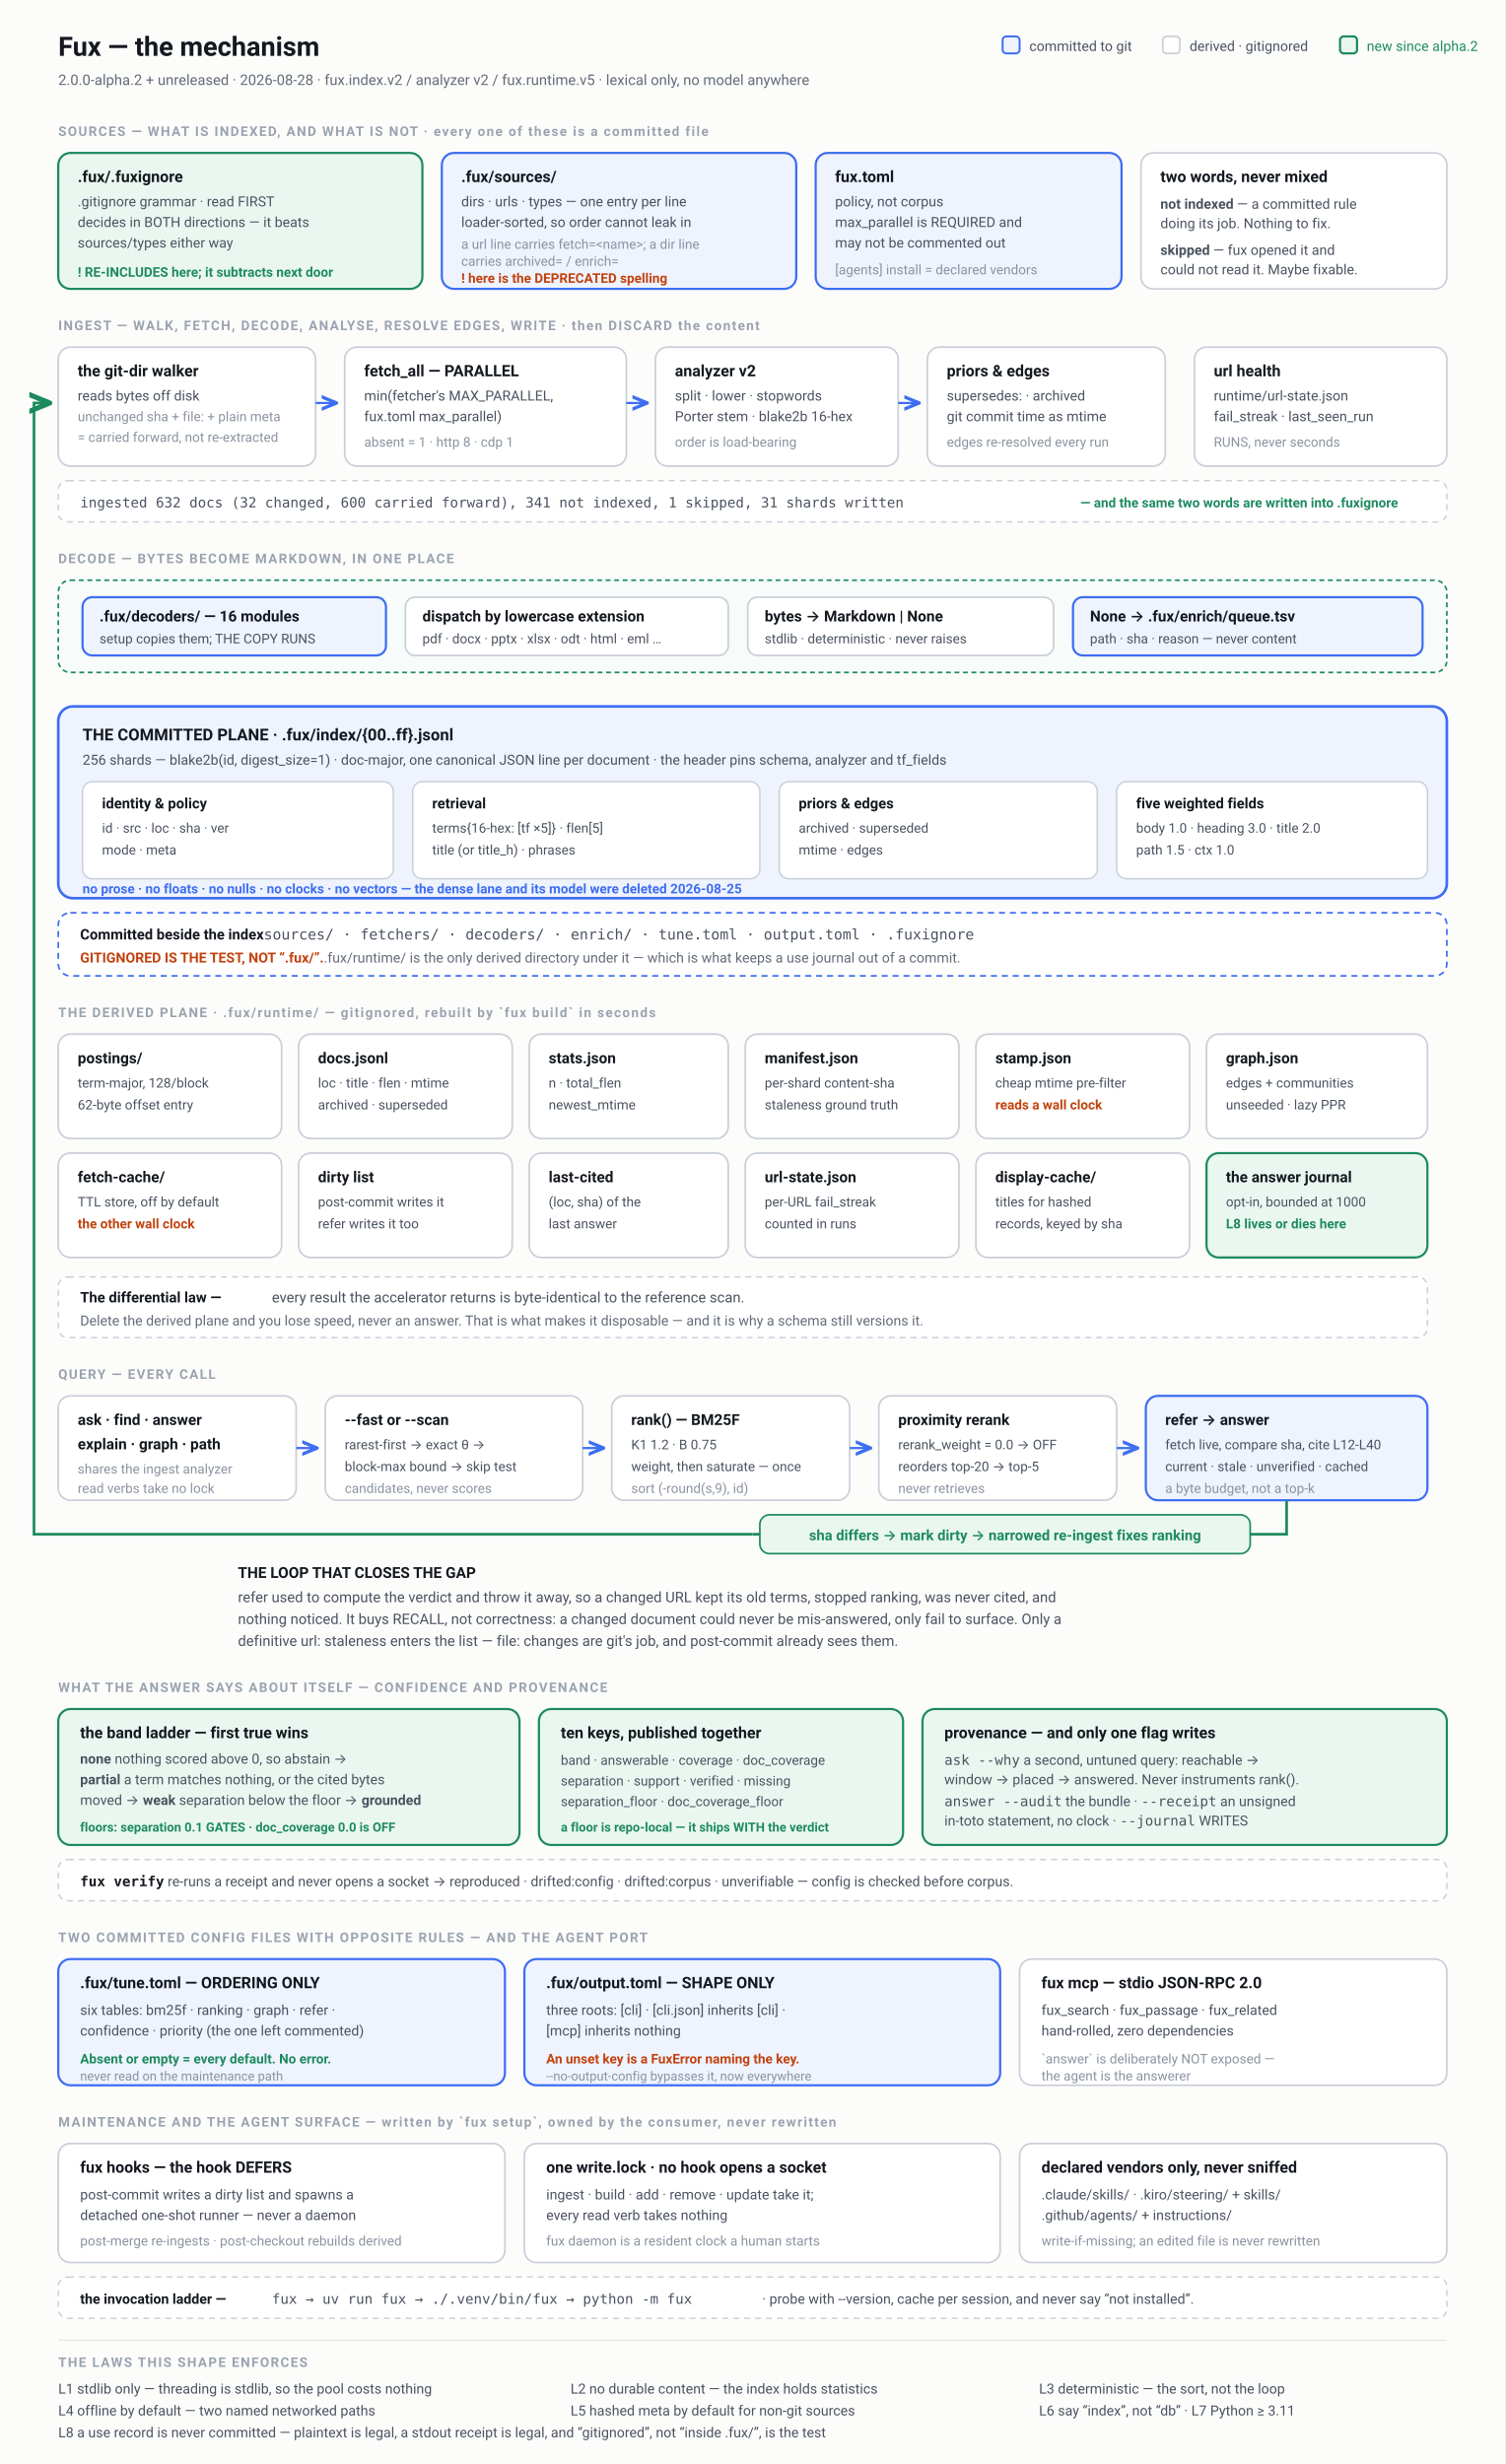
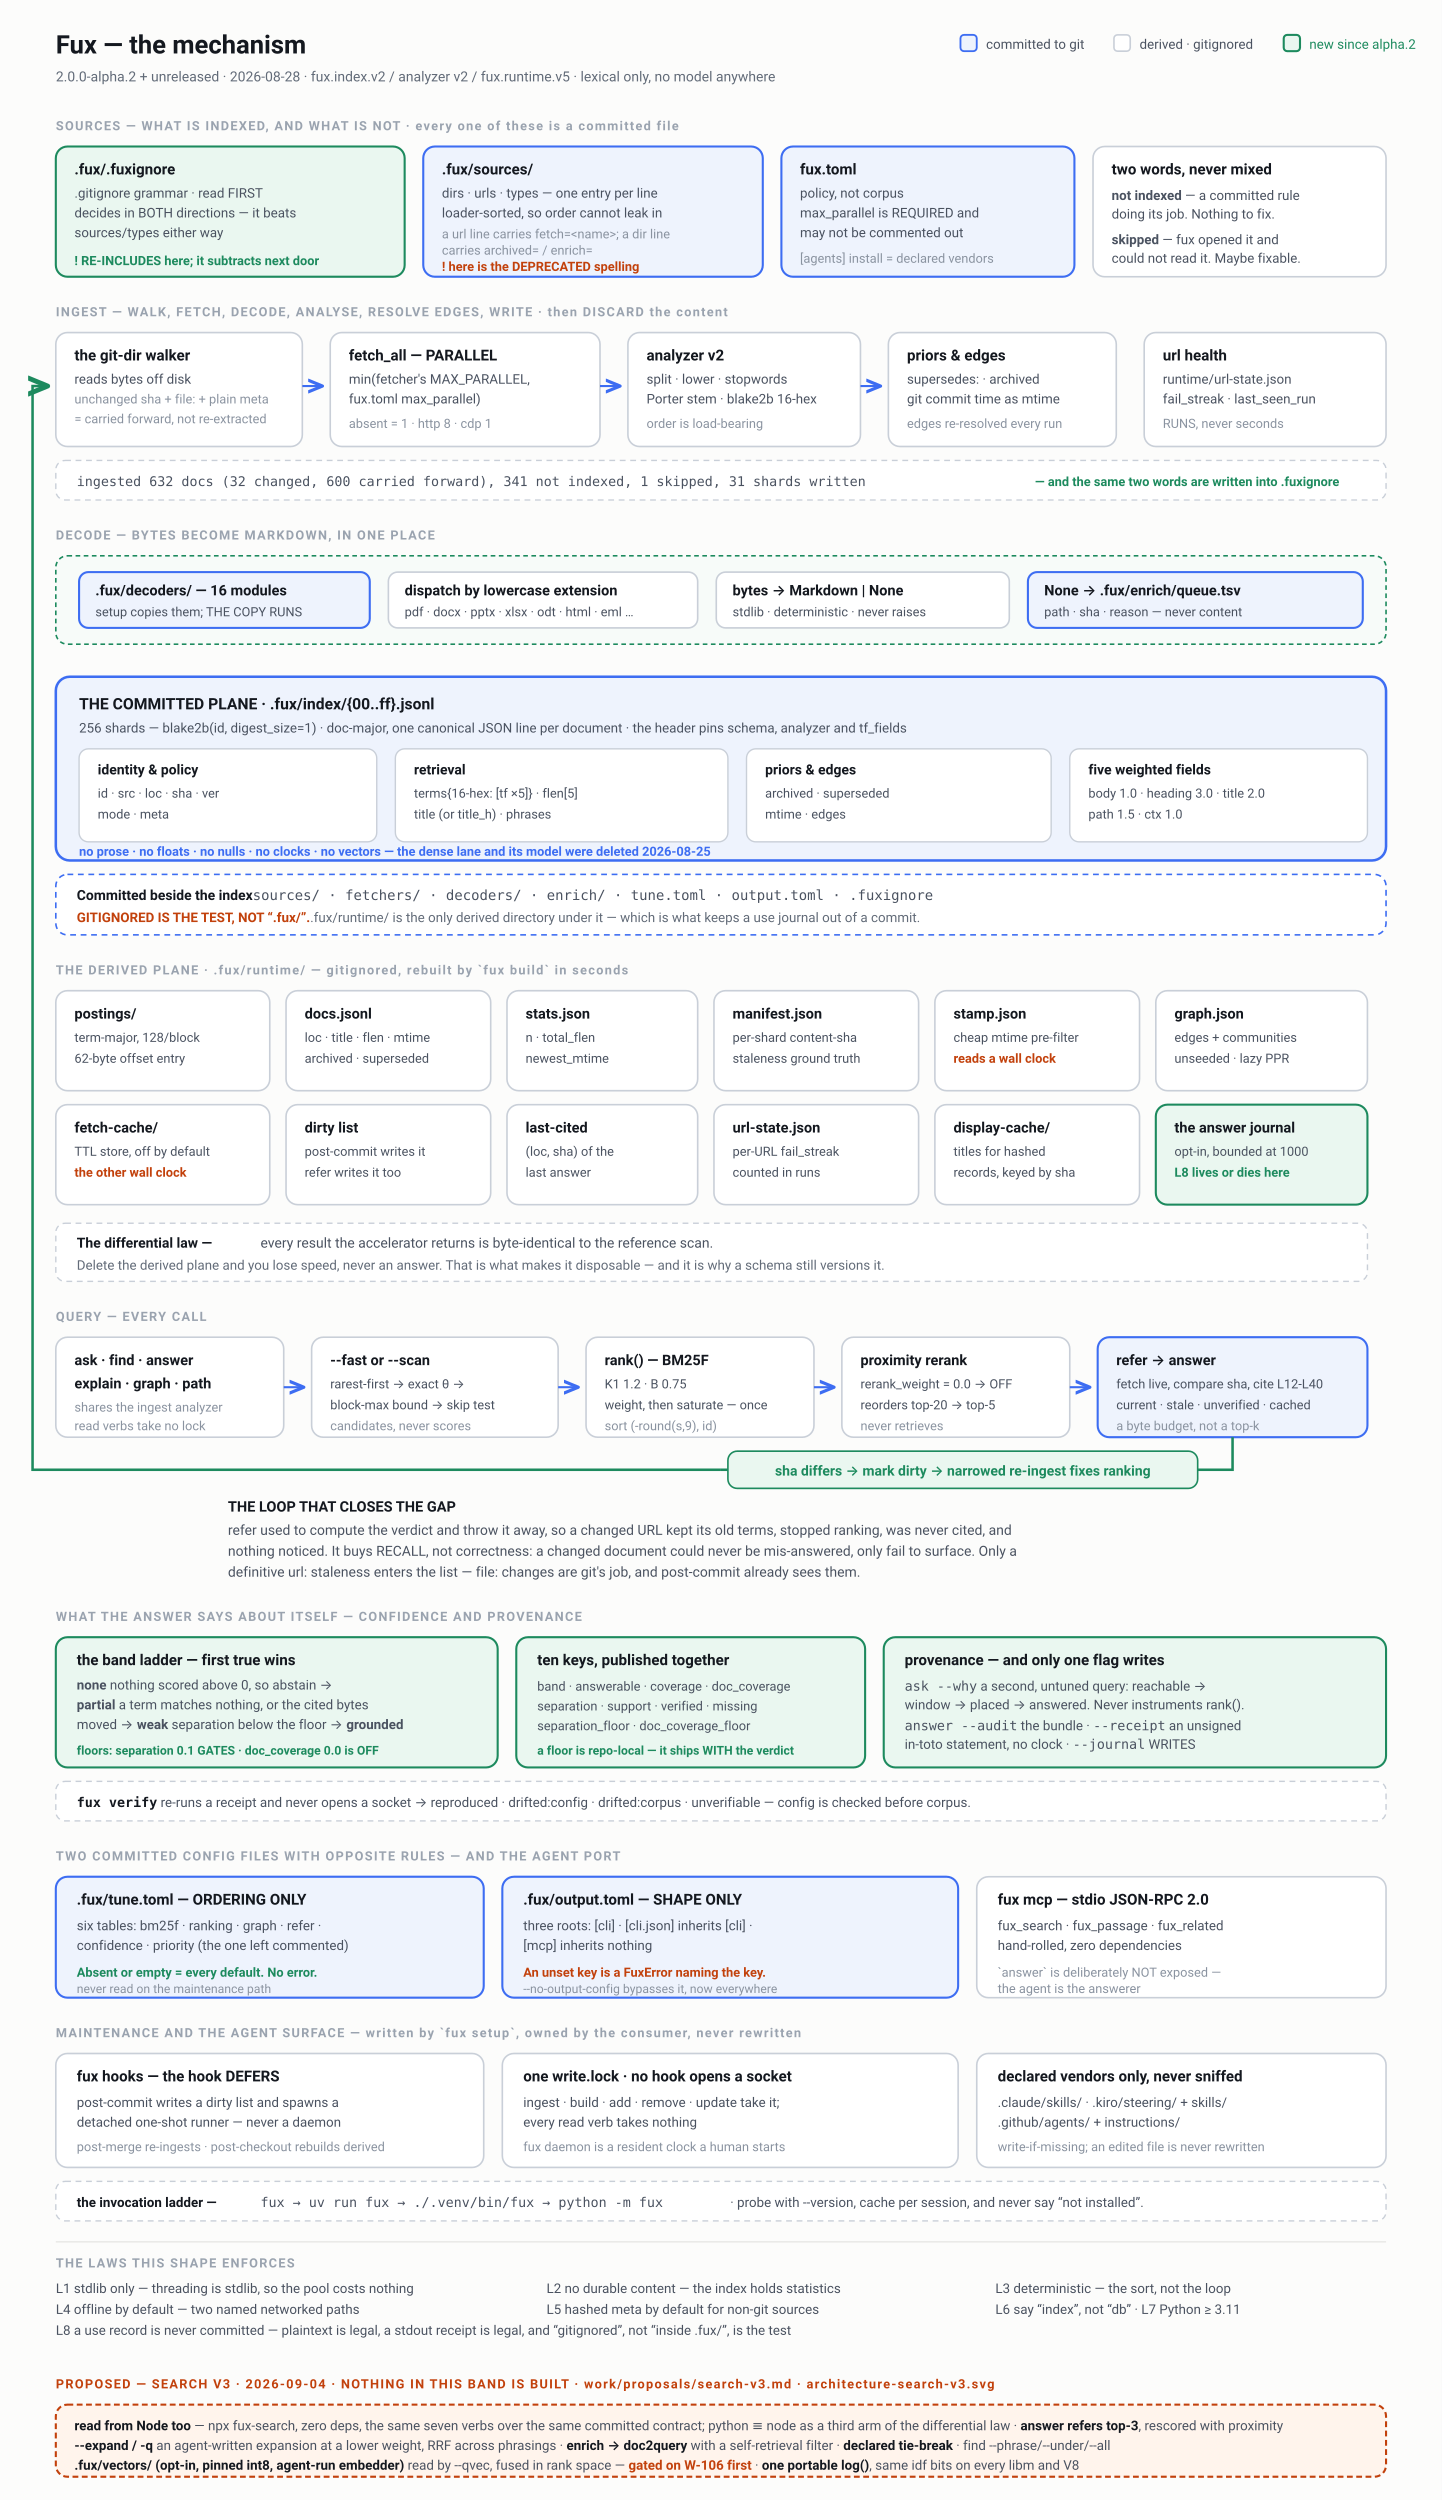
- <svg xmlns="http://www.w3.org/2000/svg" viewBox="0 0 1240 2030" font-family="system-ui, -apple-system, 'Segoe UI', Roboto, sans-serif">
+ <svg xmlns="http://www.w3.org/2000/svg" viewBox="0 0 1240 2150" font-family="system-ui, -apple-system, 'Segoe UI', Roboto, sans-serif">
  <defs>
    <marker id="a" viewBox="0 0 10 10" refX="9" refY="5" markerWidth="8" markerHeight="8" orient="auto-start-reverse">
      <path d="M 0 1.5 L 8.5 5 L 0 8.5" fill="none" stroke="#3d6df2" stroke-width="1.9" stroke-linecap="round" stroke-linejoin="round" />
    </marker>
    <marker id="g" viewBox="0 0 10 10" refX="9" refY="5" markerWidth="9" markerHeight="9" orient="auto-start-reverse">
      <path d="M 0 1.5 L 8.5 5 L 0 8.5" fill="none" stroke="#1d8a5e" stroke-width="2.1" stroke-linecap="round" stroke-linejoin="round" />
    </marker>
    <marker id="m" viewBox="0 0 10 10" refX="9" refY="5" markerWidth="8" markerHeight="8" orient="auto-start-reverse">
      <path d="M 0 1.5 L 8.5 5 L 0 8.5" fill="none" stroke="#8a93a0" stroke-width="1.7" stroke-linecap="round" stroke-linejoin="round" />
    </marker>
  </defs>
-   <rect width="1240" height="2030" fill="#fcfcfb" />
+   <rect width="1240" height="2150" fill="#fcfcfb" />
  <text x="48" y="46" font-size="22" fill="#14181f" font-weight="600">Fux — the mechanism</text>
  <text x="48" y="70" font-size="12" fill="#626b78">2.0.0-alpha.2 + unreleased · 2026-08-28 · fux.index.v2 / analyzer v2 / fux.runtime.v5 · lexical only, no model anywhere</text>
  <rect x="826" y="30" width="14" height="14" rx="3" fill="#eef3fd" stroke="#3d6df2" stroke-width="1.6" />
  <text x="848" y="42" font-size="11.5" fill="#4a5260">committed to git</text>
  <rect x="958" y="30" width="14" height="14" rx="3" fill="#ffffff" stroke="#c9cfd8" stroke-width="1.4" />
  <text x="980" y="42" font-size="11.5" fill="#4a5260">derived · gitignored</text>
  <rect x="1104" y="30" width="14" height="14" rx="3" fill="#eaf7f0" stroke="#1d8a5e" stroke-width="1.8" />
  <text x="1126" y="42" font-size="11.5" fill="#1d8a5e">new since alpha.2</text>
  <text x="48" y="112" font-size="11" fill="#9aa3af" font-weight="600" letter-spacing="1.1">SOURCES — WHAT IS INDEXED, AND WHAT IS NOT · every one of these is a committed file</text>
  <rect x="48" y="126" width="300" height="112" rx="10" fill="#eaf7f0" stroke="#1d8a5e" stroke-width="1.8" />
  <text x="64" y="150" font-size="13" fill="#14181f" font-weight="600">.fux/.fuxignore</text>
  <text x="64" y="170" font-size="11.5" fill="#4a5260">.gitignore grammar · read FIRST</text>
  <text x="64" y="187" font-size="11.5" fill="#4a5260">decides in BOTH directions — it beats</text>
  <text x="64" y="204" font-size="11.5" fill="#4a5260">sources/types either way</text>
  <text x="64" y="228" font-size="11" fill="#1d8a5e" font-weight="600">! RE-INCLUDES here; it subtracts next door</text>
  <rect x="364" y="126" width="292" height="112" rx="10" fill="#eef3fd" stroke="#3d6df2" stroke-width="1.8" />
  <text x="380" y="150" font-size="13" fill="#14181f" font-weight="600">.fux/sources/</text>
  <text x="380" y="170" font-size="11.5" fill="#4a5260">dirs · urls · types — one entry per line</text>
  <text x="380" y="187" font-size="11.5" fill="#4a5260">loader-sorted, so order cannot leak in</text>
  <text x="380" y="205" font-size="11" fill="#8a93a0">a url line carries fetch=&lt;name&gt;; a dir line</text>
  <text x="380" y="219" font-size="11" fill="#8a93a0">carries archived= / enrich=</text>
  <text x="380" y="233" font-size="11" fill="#c2410c" font-weight="600">! here is the DEPRECATED spelling</text>
  <rect x="672" y="126" width="252" height="112" rx="10" fill="#eef3fd" stroke="#3d6df2" stroke-width="1.8" />
  <text x="688" y="150" font-size="13" fill="#14181f" font-weight="600">fux.toml</text>
  <text x="688" y="170" font-size="11.5" fill="#4a5260">policy, not corpus</text>
  <text x="688" y="187" font-size="11.5" fill="#4a5260">max_parallel is REQUIRED and</text>
  <text x="688" y="204" font-size="11.5" fill="#4a5260">may not be commented out</text>
  <text x="688" y="226" font-size="11" fill="#8a93a0">[agents] install = declared vendors</text>
  <rect x="940" y="126" width="252" height="112" rx="10" fill="#ffffff" stroke="#c9cfd8" stroke-width="1.4" />
  <text x="956" y="150" font-size="13" fill="#14181f" font-weight="600">two words, never mixed</text>
  <text x="956" y="172" font-size="11.5" fill="#4a5260">
    <tspan font-weight="600">not indexed</tspan> — a committed rule</text>
  <text x="956" y="188" font-size="11.5" fill="#4a5260">doing its job. Nothing to fix.</text>
  <text x="956" y="210" font-size="11.5" fill="#4a5260">
    <tspan font-weight="600">skipped</tspan> — fux opened it and</text>
  <text x="956" y="226" font-size="11.5" fill="#4a5260">could not read it. Maybe fixable.</text>
  <text x="48" y="272" font-size="11" fill="#9aa3af" font-weight="600" letter-spacing="1.1">INGEST — WALK, FETCH, DECODE, ANALYSE, RESOLVE EDGES, WRITE · then DISCARD the content</text>
  <rect x="48" y="286" width="212" height="98" rx="10" fill="#ffffff" stroke="#c9cfd8" stroke-width="1.4" />
  <text x="64" y="310" font-size="13" fill="#14181f" font-weight="600">the git-dir walker</text>
  <text x="64" y="330" font-size="11.5" fill="#4a5260">reads bytes off disk</text>
  <text x="64" y="347" font-size="11" fill="#8a93a0">unchanged sha + file: + plain meta</text>
  <text x="64" y="364" font-size="11" fill="#8a93a0">= carried forward, not re-extracted</text>
  <rect x="284" y="286" width="232" height="98" rx="10" fill="#ffffff" stroke="#c9cfd8" stroke-width="1.4" />
  <text x="300" y="310" font-size="13" fill="#14181f" font-weight="600">fetch_all — PARALLEL</text>
  <text x="300" y="330" font-size="11.5" fill="#4a5260">min(fetcher's MAX_PARALLEL,</text>
  <text x="300" y="347" font-size="11.5" fill="#4a5260">fux.toml max_parallel)</text>
  <text x="300" y="368" font-size="11" fill="#8a93a0">absent = 1 · http 8 · cdp 1</text>
  <rect x="540" y="286" width="200" height="98" rx="10" fill="#ffffff" stroke="#c9cfd8" stroke-width="1.4" />
  <text x="556" y="310" font-size="13" fill="#14181f" font-weight="600">analyzer v2</text>
  <text x="556" y="330" font-size="11.5" fill="#4a5260">split · lower · stopwords</text>
  <text x="556" y="347" font-size="11.5" fill="#4a5260">Porter stem · blake2b 16-hex</text>
  <text x="556" y="368" font-size="11" fill="#8a93a0">order is load-bearing</text>
  <rect x="764" y="286" width="196" height="98" rx="10" fill="#ffffff" stroke="#c9cfd8" stroke-width="1.4" />
  <text x="780" y="310" font-size="13" fill="#14181f" font-weight="600">priors &amp; edges</text>
  <text x="780" y="330" font-size="11.5" fill="#4a5260">supersedes: · archived</text>
  <text x="780" y="347" font-size="11.5" fill="#4a5260">git commit time as mtime</text>
  <text x="780" y="368" font-size="11" fill="#8a93a0">edges re-resolved every run</text>
  <rect x="984" y="286" width="208" height="98" rx="10" fill="#ffffff" stroke="#c9cfd8" stroke-width="1.4" />
  <text x="1000" y="310" font-size="13" fill="#14181f" font-weight="600">url health</text>
  <text x="1000" y="330" font-size="11.5" fill="#4a5260">runtime/url-state.json</text>
  <text x="1000" y="347" font-size="11.5" fill="#4a5260">fail_streak · last_seen_run</text>
  <text x="1000" y="368" font-size="11" fill="#8a93a0">RUNS, never seconds</text>
  <line x1="260" y1="332" x2="278" y2="332" stroke="#3d6df2" stroke-width="1.8" marker-end="url(#a)" />
  <line x1="516" y1="332" x2="534" y2="332" stroke="#3d6df2" stroke-width="1.8" marker-end="url(#a)" />
  <line x1="740" y1="332" x2="758" y2="332" stroke="#3d6df2" stroke-width="1.8" marker-end="url(#a)" />
  <rect x="48" y="396" width="1144" height="34" rx="8" fill="#ffffff" stroke="#c9cfd8" stroke-width="1.2" stroke-dasharray="5 4" />
  <text x="66" y="418" font-size="11.5" fill="#4a5260" font-family="ui-monospace, Menlo, monospace">ingested 632 docs (32 changed, 600 carried forward), 341 not indexed, 1 skipped, 31 shards written</text>
  <text x="890" y="418" font-size="11" fill="#1d8a5e" font-weight="600">— and the same two words are written into .fuxignore</text>
  <text x="48" y="464" font-size="11" fill="#9aa3af" font-weight="600" letter-spacing="1.1">DECODE — BYTES BECOME MARKDOWN, IN ONE PLACE</text>
  <rect x="48" y="478" width="1144" height="76" rx="10" fill="#f7fbf9" stroke="#1d8a5e" stroke-width="1.4" stroke-dasharray="4 3" />
  <rect x="68" y="492" width="250" height="48" rx="8" fill="#eef3fd" stroke="#3d6df2" stroke-width="1.8" />
  <text x="82" y="512" font-size="12.5" fill="#14181f" font-weight="600">.fux/decoders/ — 16 modules</text>
  <text x="82" y="530" font-size="11" fill="#4a5260">setup copies them; THE COPY RUNS</text>
  <rect x="334" y="492" width="266" height="48" rx="8" fill="#ffffff" stroke="#c9cfd8" stroke-width="1.4" />
  <text x="348" y="512" font-size="12.5" fill="#14181f" font-weight="600">dispatch by lowercase extension</text>
  <text x="348" y="530" font-size="11" fill="#4a5260">pdf · docx · pptx · xlsx · odt · html · eml …</text>
  <rect x="616" y="492" width="252" height="48" rx="8" fill="#ffffff" stroke="#c9cfd8" stroke-width="1.4" />
  <text x="630" y="512" font-size="12.5" fill="#14181f" font-weight="600">bytes → Markdown | None</text>
  <text x="630" y="530" font-size="11" fill="#4a5260">stdlib · deterministic · never raises</text>
  <rect x="884" y="492" width="288" height="48" rx="8" fill="#eef3fd" stroke="#3d6df2" stroke-width="1.8" />
  <text x="898" y="512" font-size="12.5" fill="#14181f" font-weight="600">None → .fux/enrich/queue.tsv</text>
  <text x="898" y="530" font-size="11" fill="#4a5260">path · sha · reason — never content</text>
  <rect x="48" y="582" width="1144" height="158" rx="12" fill="#eef3fd" stroke="#3d6df2" stroke-width="2.2" />
  <text x="68" y="610" font-size="13.5" fill="#14181f" font-weight="700">THE COMMITTED PLANE · .fux/index/{00..ff}.jsonl</text>
  <text x="68" y="630" font-size="11.5" fill="#4a5260">256 shards — blake2b(id, digest_size=1) · doc-major, one canonical JSON line per document · the header pins schema, analyzer and tf_fields</text>
  <rect x="68" y="644" width="256" height="80" rx="8" fill="#ffffff" stroke="#c9cfd8" stroke-width="1.2" />
  <text x="84" y="666" font-size="12" fill="#14181f" font-weight="600">identity &amp; policy</text>
  <text x="84" y="686" font-size="11" fill="#4a5260">id · src · loc · sha · ver</text>
  <text x="84" y="704" font-size="11" fill="#4a5260">mode · meta</text>
  <rect x="340" y="644" width="286" height="80" rx="8" fill="#ffffff" stroke="#c9cfd8" stroke-width="1.2" />
  <text x="356" y="666" font-size="12" fill="#14181f" font-weight="600">retrieval</text>
  <text x="356" y="686" font-size="11" fill="#4a5260">terms{16-hex: [tf ×5]} · flen[5]</text>
  <text x="356" y="704" font-size="11" fill="#4a5260">title (or title_h) · phrases</text>
  <rect x="642" y="644" width="262" height="80" rx="8" fill="#ffffff" stroke="#c9cfd8" stroke-width="1.2" />
  <text x="658" y="666" font-size="12" fill="#14181f" font-weight="600">priors &amp; edges</text>
  <text x="658" y="686" font-size="11" fill="#4a5260">archived · superseded</text>
  <text x="658" y="704" font-size="11" fill="#4a5260">mtime · edges</text>
  <rect x="920" y="644" width="256" height="80" rx="8" fill="#ffffff" stroke="#c9cfd8" stroke-width="1.2" />
  <text x="936" y="666" font-size="12" fill="#14181f" font-weight="600">five weighted fields</text>
  <text x="936" y="686" font-size="11" fill="#4a5260">body 1.0 · heading 3.0 · title 2.0</text>
  <text x="936" y="704" font-size="11" fill="#4a5260">path 1.5 · ctx 1.0</text>
  <text x="68" y="736" font-size="11" fill="#3d6df2" font-weight="600">no prose · no floats · no nulls · no clocks · no vectors — the dense lane and its model were deleted 2026-08-25</text>
  <rect x="48" y="752" width="1144" height="52" rx="10" fill="#ffffff" stroke="#3d6df2" stroke-width="1.4" stroke-dasharray="5 4" />
  <text x="66" y="774" font-size="12" fill="#14181f" font-weight="600">Committed beside the index<tspan fill="#4a5260" font-weight="400" font-family="ui-monospace, Menlo, monospace">   sources/ · fetchers/ · decoders/ · enrich/ · tune.toml · output.toml · .fuxignore</tspan>
  </text>
  <text x="66" y="793" font-size="11.5" fill="#c2410c" font-weight="600">GITIGNORED IS THE TEST, NOT “.fux/”.<tspan fill="#626b78" font-weight="400">   .fux/runtime/ is the only derived directory under it — which is what keeps a use journal out of a commit.</tspan>
  </text>
  <text x="48" y="838" font-size="11" fill="#9aa3af" font-weight="600" letter-spacing="1.1">THE DERIVED PLANE · .fux/runtime/ — gitignored, rebuilt by `fux build` in seconds</text>
  <rect x="48" y="852" width="184" height="86" rx="10" fill="#ffffff" stroke="#c9cfd8" stroke-width="1.4" />
  <text x="64" y="876" font-size="12.5" fill="#14181f" font-weight="600">postings/</text>
  <text x="64" y="896" font-size="11" fill="#4a5260">term-major, 128/block</text>
  <text x="64" y="914" font-size="11" fill="#4a5260">62-byte offset entry</text>
  <rect x="246" y="852" width="176" height="86" rx="10" fill="#ffffff" stroke="#c9cfd8" stroke-width="1.4" />
  <text x="262" y="876" font-size="12.5" fill="#14181f" font-weight="600">docs.jsonl</text>
  <text x="262" y="896" font-size="11" fill="#4a5260">loc · title · flen · mtime</text>
  <text x="262" y="914" font-size="11" fill="#4a5260">archived · superseded</text>
  <rect x="436" y="852" width="164" height="86" rx="10" fill="#ffffff" stroke="#c9cfd8" stroke-width="1.4" />
  <text x="452" y="876" font-size="12.5" fill="#14181f" font-weight="600">stats.json</text>
  <text x="452" y="896" font-size="11" fill="#4a5260">n · total_flen</text>
  <text x="452" y="914" font-size="11" fill="#4a5260">newest_mtime</text>
  <rect x="614" y="852" width="176" height="86" rx="10" fill="#ffffff" stroke="#c9cfd8" stroke-width="1.4" />
  <text x="630" y="876" font-size="12.5" fill="#14181f" font-weight="600">manifest.json</text>
  <text x="630" y="896" font-size="11" fill="#4a5260">per-shard content-sha</text>
  <text x="630" y="914" font-size="11" fill="#4a5260">staleness ground truth</text>
  <rect x="804" y="852" width="176" height="86" rx="10" fill="#ffffff" stroke="#c9cfd8" stroke-width="1.4" />
  <text x="820" y="876" font-size="12.5" fill="#14181f" font-weight="600">stamp.json</text>
  <text x="820" y="896" font-size="11" fill="#4a5260">cheap mtime pre-filter</text>
  <text x="820" y="914" font-size="11" fill="#c2410c" font-weight="600">reads a wall clock</text>
  <rect x="994" y="852" width="182" height="86" rx="10" fill="#ffffff" stroke="#c9cfd8" stroke-width="1.4" />
  <text x="1010" y="876" font-size="12.5" fill="#14181f" font-weight="600">graph.json</text>
  <text x="1010" y="896" font-size="11" fill="#4a5260">edges + communities</text>
  <text x="1010" y="914" font-size="11" fill="#4a5260">unseeded · lazy PPR</text>
  <rect x="48" y="950" width="184" height="86" rx="10" fill="#ffffff" stroke="#c9cfd8" stroke-width="1.4" />
  <text x="64" y="974" font-size="12.5" fill="#14181f" font-weight="600">fetch-cache/</text>
  <text x="64" y="994" font-size="11" fill="#4a5260">TTL store, off by default</text>
  <text x="64" y="1012" font-size="11" fill="#c2410c" font-weight="600">the other wall clock</text>
  <rect x="246" y="950" width="176" height="86" rx="10" fill="#ffffff" stroke="#c9cfd8" stroke-width="1.4" />
  <text x="262" y="974" font-size="12.5" fill="#14181f" font-weight="600">dirty list</text>
  <text x="262" y="994" font-size="11" fill="#4a5260">post-commit writes it</text>
  <text x="262" y="1012" font-size="11" fill="#4a5260">refer writes it too</text>
  <rect x="436" y="950" width="164" height="86" rx="10" fill="#ffffff" stroke="#c9cfd8" stroke-width="1.4" />
  <text x="452" y="974" font-size="12.5" fill="#14181f" font-weight="600">last-cited</text>
  <text x="452" y="994" font-size="11" fill="#4a5260">(loc, sha) of the</text>
  <text x="452" y="1012" font-size="11" fill="#4a5260">last answer</text>
  <rect x="614" y="950" width="176" height="86" rx="10" fill="#ffffff" stroke="#c9cfd8" stroke-width="1.4" />
  <text x="630" y="974" font-size="12.5" fill="#14181f" font-weight="600">url-state.json</text>
  <text x="630" y="994" font-size="11" fill="#4a5260">per-URL fail_streak</text>
  <text x="630" y="1012" font-size="11" fill="#4a5260">counted in runs</text>
  <rect x="804" y="950" width="176" height="86" rx="10" fill="#ffffff" stroke="#c9cfd8" stroke-width="1.4" />
  <text x="820" y="974" font-size="12.5" fill="#14181f" font-weight="600">display-cache/</text>
  <text x="820" y="994" font-size="11" fill="#4a5260">titles for hashed</text>
  <text x="820" y="1012" font-size="11" fill="#4a5260">records, keyed by sha</text>
  <rect x="994" y="950" width="182" height="86" rx="10" fill="#eaf7f0" stroke="#1d8a5e" stroke-width="1.8" />
  <text x="1010" y="974" font-size="12.5" fill="#14181f" font-weight="600">the answer journal</text>
  <text x="1010" y="994" font-size="11" fill="#4a5260">opt-in, bounded at 1000</text>
  <text x="1010" y="1012" font-size="11" fill="#1d8a5e" font-weight="600">L8 lives or dies here</text>
  <rect x="48" y="1052" width="1128" height="50" rx="8" fill="#ffffff" stroke="#c9cfd8" stroke-width="1.2" stroke-dasharray="5 4" />
  <text x="66" y="1073" font-size="12" fill="#14181f" font-weight="600">The differential law —</text>
  <text x="224" y="1073" font-size="12" fill="#4a5260">every result the accelerator returns is byte-identical to the reference scan.</text>
  <text x="66" y="1092" font-size="11.5" fill="#626b78">Delete the derived plane and you lose speed, never an answer. That is what makes it disposable — and it is why a schema still versions it.</text>
  <text x="48" y="1136" font-size="11" fill="#9aa3af" font-weight="600" letter-spacing="1.1">QUERY — EVERY CALL</text>
  <rect x="48" y="1150" width="196" height="86" rx="10" fill="#ffffff" stroke="#c9cfd8" stroke-width="1.4" />
  <text x="64" y="1174" font-size="12.5" fill="#14181f" font-weight="600">ask · find · answer</text>
  <text x="64" y="1194" font-size="12.5" fill="#14181f" font-weight="600">explain · graph · path</text>
  <text x="64" y="1214" font-size="11" fill="#8a93a0">shares the ingest analyzer</text>
  <text x="64" y="1230" font-size="11" fill="#8a93a0">read verbs take no lock</text>
  <rect x="268" y="1150" width="212" height="86" rx="10" fill="#ffffff" stroke="#c9cfd8" stroke-width="1.4" />
  <text x="284" y="1174" font-size="12.5" fill="#14181f" font-weight="600">--fast or --scan</text>
  <text x="284" y="1194" font-size="11" fill="#4a5260">rarest-first → exact θ →</text>
  <text x="284" y="1212" font-size="11" fill="#4a5260">block-max bound → skip test</text>
  <text x="284" y="1230" font-size="11" fill="#8a93a0">candidates, never scores</text>
  <rect x="504" y="1150" width="196" height="86" rx="10" fill="#ffffff" stroke="#c9cfd8" stroke-width="1.4" />
  <text x="520" y="1174" font-size="12.5" fill="#14181f" font-weight="600">rank() — BM25F</text>
  <text x="520" y="1194" font-size="11" fill="#4a5260">K1 1.2 · B 0.75</text>
  <text x="520" y="1212" font-size="11" fill="#4a5260">weight, then saturate — once</text>
  <text x="520" y="1230" font-size="11" fill="#8a93a0">sort (-round(s,9), id)</text>
  <rect x="724" y="1150" width="196" height="86" rx="10" fill="#ffffff" stroke="#c9cfd8" stroke-width="1.4" />
  <text x="740" y="1174" font-size="12.5" fill="#14181f" font-weight="600">proximity rerank</text>
  <text x="740" y="1194" font-size="11" fill="#4a5260">rerank_weight = 0.0 → OFF</text>
  <text x="740" y="1212" font-size="11" fill="#4a5260">reorders top-20 → top-5</text>
  <text x="740" y="1230" font-size="11" fill="#8a93a0">never retrieves</text>
  <rect x="944" y="1150" width="232" height="86" rx="10" fill="#eef3fd" stroke="#3d6df2" stroke-width="1.8" />
  <text x="960" y="1174" font-size="12.5" fill="#14181f" font-weight="600">refer → answer</text>
  <text x="960" y="1194" font-size="11" fill="#4a5260">fetch live, compare sha, cite L12-L40</text>
  <text x="960" y="1212" font-size="11" fill="#4a5260">current · stale · unverified · cached</text>
  <text x="960" y="1230" font-size="11" fill="#8a93a0">a byte budget, not a top-k</text>
  <line x1="244" y1="1193" x2="262" y2="1193" stroke="#3d6df2" stroke-width="1.8" marker-end="url(#a)" />
  <line x1="480" y1="1193" x2="498" y2="1193" stroke="#3d6df2" stroke-width="1.8" marker-end="url(#a)" />
  <line x1="700" y1="1193" x2="718" y2="1193" stroke="#3d6df2" stroke-width="1.8" marker-end="url(#a)" />
  <line x1="920" y1="1193" x2="938" y2="1193" stroke="#3d6df2" stroke-width="1.8" marker-end="url(#a)" />
  <path d="M 1060 1236 L 1060 1264 L 620 1264" fill="none" stroke="#1d8a5e" stroke-width="2.2" />
  <path d="M 620 1264 L 28 1264 L 28 332 L 42 332" fill="none" stroke="#1d8a5e" stroke-width="2.2" marker-end="url(#g)" />
  <rect x="626" y="1248" width="404" height="32" rx="8" fill="#eaf7f0" stroke="#1d8a5e" stroke-width="1.4" />
  <text x="828" y="1269" font-size="12" fill="#1d8a5e" text-anchor="middle" font-weight="600">sha differs → mark dirty → narrowed re-ingest fixes ranking</text>
  <text x="196" y="1300" font-size="12.5" fill="#14181f" font-weight="700">THE LOOP THAT CLOSES THE GAP</text>
  <text x="196" y="1320" font-size="12" fill="#4a5260">refer used to compute the verdict and throw it away, so a changed URL kept its old terms, stopped ranking, was never cited, and</text>
  <text x="196" y="1338" font-size="12" fill="#4a5260">nothing noticed. It buys RECALL, not correctness: a changed document could never be mis-answered, only fail to surface. Only a</text>
  <text x="196" y="1356" font-size="12" fill="#4a5260">definitive url: staleness enters the list — file: changes are git's job, and post-commit already sees them.</text>
  <text x="48" y="1394" font-size="11" fill="#9aa3af" font-weight="600" letter-spacing="1.1">WHAT THE ANSWER SAYS ABOUT ITSELF — CONFIDENCE AND PROVENANCE</text>
  <rect x="48" y="1408" width="380" height="112" rx="10" fill="#eaf7f0" stroke="#1d8a5e" stroke-width="1.8" />
  <text x="66" y="1432" font-size="13" fill="#14181f" font-weight="600">the band ladder — first true wins</text>
  <text x="66" y="1453" font-size="11.5" fill="#4a5260">
    <tspan font-weight="600">none</tspan> nothing scored above 0, so abstain →</text>
  <text x="66" y="1470" font-size="11.5" fill="#4a5260">
    <tspan font-weight="600">partial</tspan> a term matches nothing, or the cited bytes</text>
  <text x="66" y="1487" font-size="11.5" fill="#4a5260">moved → <tspan font-weight="600">weak</tspan> separation below the floor → <tspan font-weight="600">grounded</tspan>
  </text>
  <text x="66" y="1509" font-size="10.5" fill="#1d8a5e" font-weight="600">floors: separation 0.1 GATES · doc_coverage 0.0 is OFF</text>
  <rect x="444" y="1408" width="300" height="112" rx="10" fill="#eaf7f0" stroke="#1d8a5e" stroke-width="1.8" />
  <text x="462" y="1432" font-size="13" fill="#14181f" font-weight="600">ten keys, published together</text>
  <text x="462" y="1454" font-size="11" fill="#4a5260">band · answerable · coverage · doc_coverage</text>
  <text x="462" y="1471" font-size="11" fill="#4a5260">separation · support · verified · missing</text>
  <text x="462" y="1488" font-size="11" fill="#4a5260">separation_floor · doc_coverage_floor</text>
  <text x="462" y="1509" font-size="10.5" fill="#1d8a5e" font-weight="600">a floor is repo-local — it ships WITH the verdict</text>
  <rect x="760" y="1408" width="432" height="112" rx="10" fill="#eaf7f0" stroke="#1d8a5e" stroke-width="1.8" />
  <text x="778" y="1432" font-size="13" fill="#14181f" font-weight="600">provenance — and only one flag writes</text>
  <text x="778" y="1454" font-size="11.5" fill="#4a5260">
    <tspan font-family="ui-monospace, Menlo, monospace">ask --why</tspan> a second, untuned query: reachable →</text>
  <text x="778" y="1470" font-size="11.5" fill="#4a5260">window → placed → answered. Never instruments rank().</text>
  <text x="778" y="1488" font-size="11.5" fill="#4a5260">
    <tspan font-family="ui-monospace, Menlo, monospace">answer --audit</tspan> the bundle · <tspan font-family="ui-monospace, Menlo, monospace">--receipt</tspan> an unsigned</text>
  <text x="778" y="1504" font-size="11.5" fill="#4a5260">in-toto statement, no clock · <tspan font-family="ui-monospace, Menlo, monospace">--journal</tspan> WRITES</text>
  <rect x="48" y="1532" width="1144" height="34" rx="8" fill="#ffffff" stroke="#c9cfd8" stroke-width="1.2" stroke-dasharray="5 4" />
  <text x="66" y="1554" font-size="11.5" fill="#4a5260">
    <tspan font-family="ui-monospace, Menlo, monospace" fill="#14181f" font-weight="600">fux verify</tspan> re-runs a receipt and never opens a socket → reproduced · drifted:config · drifted:corpus · unverifiable — config is checked before corpus.</text>
  <text x="48" y="1600" font-size="11" fill="#9aa3af" font-weight="600" letter-spacing="1.1">TWO COMMITTED CONFIG FILES WITH OPPOSITE RULES — AND THE AGENT PORT</text>
  <rect x="48" y="1614" width="368" height="104" rx="10" fill="#eef3fd" stroke="#3d6df2" stroke-width="1.8" />
  <text x="66" y="1638" font-size="13" fill="#14181f" font-weight="600">.fux/tune.toml — ORDERING ONLY</text>
  <text x="66" y="1660" font-size="11.5" fill="#4a5260">six tables: bm25f · ranking · graph · refer ·</text>
  <text x="66" y="1677" font-size="11.5" fill="#4a5260">confidence · priority (the one left commented)</text>
  <text x="66" y="1700" font-size="11" fill="#1d8a5e" font-weight="600">Absent or empty = every default. No error.</text>
  <text x="66" y="1714" font-size="10.5" fill="#8a93a0">never read on the maintenance path</text>
  <rect x="432" y="1614" width="392" height="104" rx="10" fill="#eef3fd" stroke="#3d6df2" stroke-width="1.8" />
  <text x="450" y="1638" font-size="13" fill="#14181f" font-weight="600">.fux/output.toml — SHAPE ONLY</text>
  <text x="450" y="1660" font-size="11.5" fill="#4a5260">three roots: [cli] · [cli.json] inherits [cli] ·</text>
  <text x="450" y="1677" font-size="11.5" fill="#4a5260">[mcp] inherits nothing</text>
  <text x="450" y="1700" font-size="11" fill="#c2410c" font-weight="600">An unset key is a FuxError naming the key.</text>
  <text x="450" y="1714" font-size="10.5" fill="#8a93a0">--no-output-config bypasses it, now everywhere</text>
  <rect x="840" y="1614" width="352" height="104" rx="10" fill="#ffffff" stroke="#c9cfd8" stroke-width="1.4" />
  <text x="858" y="1638" font-size="13" fill="#14181f" font-weight="600">fux mcp — stdio JSON-RPC 2.0</text>
  <text x="858" y="1660" font-size="11.5" fill="#4a5260">fux_search · fux_passage · fux_related</text>
  <text x="858" y="1677" font-size="11.5" fill="#4a5260">hand-rolled, zero dependencies</text>
  <text x="858" y="1700" font-size="11" fill="#8a93a0">`answer` is deliberately NOT exposed —</text>
  <text x="858" y="1714" font-size="11" fill="#8a93a0">the agent is the answerer</text>
  <text x="48" y="1752" font-size="11" fill="#9aa3af" font-weight="600" letter-spacing="1.1">MAINTENANCE AND THE AGENT SURFACE — written by `fux setup`, owned by the consumer, never rewritten</text>
  <rect x="48" y="1766" width="368" height="98" rx="10" fill="#ffffff" stroke="#c9cfd8" stroke-width="1.4" />
  <text x="66" y="1790" font-size="13" fill="#14181f" font-weight="600">fux hooks — the hook DEFERS</text>
  <text x="66" y="1812" font-size="11.5" fill="#4a5260">post-commit writes a dirty list and spawns a</text>
  <text x="66" y="1829" font-size="11.5" fill="#4a5260">detached one-shot runner — never a daemon</text>
  <text x="66" y="1850" font-size="11" fill="#8a93a0">post-merge re-ingests · post-checkout rebuilds derived</text>
  <rect x="432" y="1766" width="392" height="98" rx="10" fill="#ffffff" stroke="#c9cfd8" stroke-width="1.4" />
  <text x="450" y="1790" font-size="13" fill="#14181f" font-weight="600">one write.lock · no hook opens a socket</text>
  <text x="450" y="1812" font-size="11.5" fill="#4a5260">ingest · build · add · remove · update take it;</text>
  <text x="450" y="1829" font-size="11.5" fill="#4a5260">every read verb takes nothing</text>
  <text x="450" y="1850" font-size="11" fill="#8a93a0">fux daemon is a resident clock a human starts</text>
  <rect x="840" y="1766" width="352" height="98" rx="10" fill="#ffffff" stroke="#c9cfd8" stroke-width="1.4" />
  <text x="858" y="1790" font-size="13" fill="#14181f" font-weight="600">declared vendors only, never sniffed</text>
  <text x="858" y="1812" font-size="11.5" fill="#4a5260">.claude/skills/ · .kiro/steering/ + skills/</text>
  <text x="858" y="1829" font-size="11.5" fill="#4a5260">.github/agents/ + instructions/</text>
  <text x="858" y="1850" font-size="11" fill="#8a93a0">write-if-missing; an edited file is never rewritten</text>
  <rect x="48" y="1876" width="1144" height="34" rx="8" fill="#ffffff" stroke="#c9cfd8" stroke-width="1.2" stroke-dasharray="5 4" />
  <text x="66" y="1898" font-size="11.5" fill="#14181f" font-weight="600">the invocation ladder —</text>
  <text x="224" y="1898" font-size="11.5" fill="#4a5260" font-family="ui-monospace, Menlo, monospace">fux → uv run fux → ./.venv/bin/fux → python -m fux</text>
  <text x="628" y="1898" font-size="11.5" fill="#4a5260">· probe with --version, cache per session, and never say “not installed”.</text>
  <line x1="48" y1="1928" x2="1192" y2="1928" stroke="#e4e4e0" stroke-width="1" />
  <text x="48" y="1950" font-size="11" fill="#9aa3af" font-weight="600" letter-spacing="1.1">THE LAWS THIS SHAPE ENFORCES</text>
  <text x="48" y="1972" font-size="11.5" fill="#4a5260">L1 stdlib only — threading is stdlib, so the pool costs nothing</text>
  <text x="470" y="1972" font-size="11.5" fill="#4a5260">L2 no durable content — the index holds statistics</text>
  <text x="856" y="1972" font-size="11.5" fill="#4a5260">L3 deterministic — the sort, not the loop</text>
  <text x="48" y="1990" font-size="11.5" fill="#4a5260">L4 offline by default — two named networked paths</text>
  <text x="470" y="1990" font-size="11.5" fill="#4a5260">L5 hashed meta by default for non-git sources</text>
  <text x="856" y="1990" font-size="11.5" fill="#4a5260">L6 say “index”, not “db” · L7 Python ≥ 3.11</text>
  <text x="48" y="2008" font-size="11.5" fill="#4a5260">L8 a use record is never committed — plaintext is legal, a stdout receipt is legal, and “gitignored”, not “inside .fux/”, is the test</text>
+   <text x="48" y="2054" font-size="11" fill="#c2410c" font-weight="600" letter-spacing="1.1">PROPOSED — SEARCH V3 · 2026-09-04 · NOTHING IN THIS BAND IS BUILT · work/proposals/search-v3.md · architecture-search-v3.svg</text>
+   <rect x="48" y="2068" width="1144" height="62" rx="10" fill="#fff4ec" stroke="#c2410c" stroke-width="1.8" stroke-dasharray="5 3" />
+   <text x="64" y="2090" font-size="11.5" fill="#4a5260">
+     <tspan font-weight="600" fill="#14181f">read from Node too</tspan> — npx fux-search, zero deps, the same seven verbs over the same committed contract; python ≡ node as a third arm of the differential law · <tspan font-weight="600" fill="#14181f">answer refers top-3</tspan>, rescored with proximity</text>
+   <text x="64" y="2107" font-size="11.5" fill="#4a5260">
+     <tspan font-weight="600" fill="#14181f">--expand / -q</tspan> an agent-written expansion at a lower weight, RRF across phrasings · <tspan font-weight="600" fill="#14181f">enrich → doc2query</tspan> with a self-retrieval filter · <tspan font-weight="600" fill="#14181f">declared tie-break</tspan> · find --phrase/--under/--all</text>
+   <text x="64" y="2124" font-size="11.5" fill="#4a5260">
+     <tspan font-weight="600" fill="#14181f">.fux/vectors/ (opt-in, pinned int8, agent-run embedder)</tspan> read by --qvec, fused in rank space — <tspan fill="#c2410c" font-weight="600">gated on W-106 first</tspan> · <tspan font-weight="600" fill="#14181f">one portable log()</tspan>, same idf bits on every libm and V8</text>
</svg>
